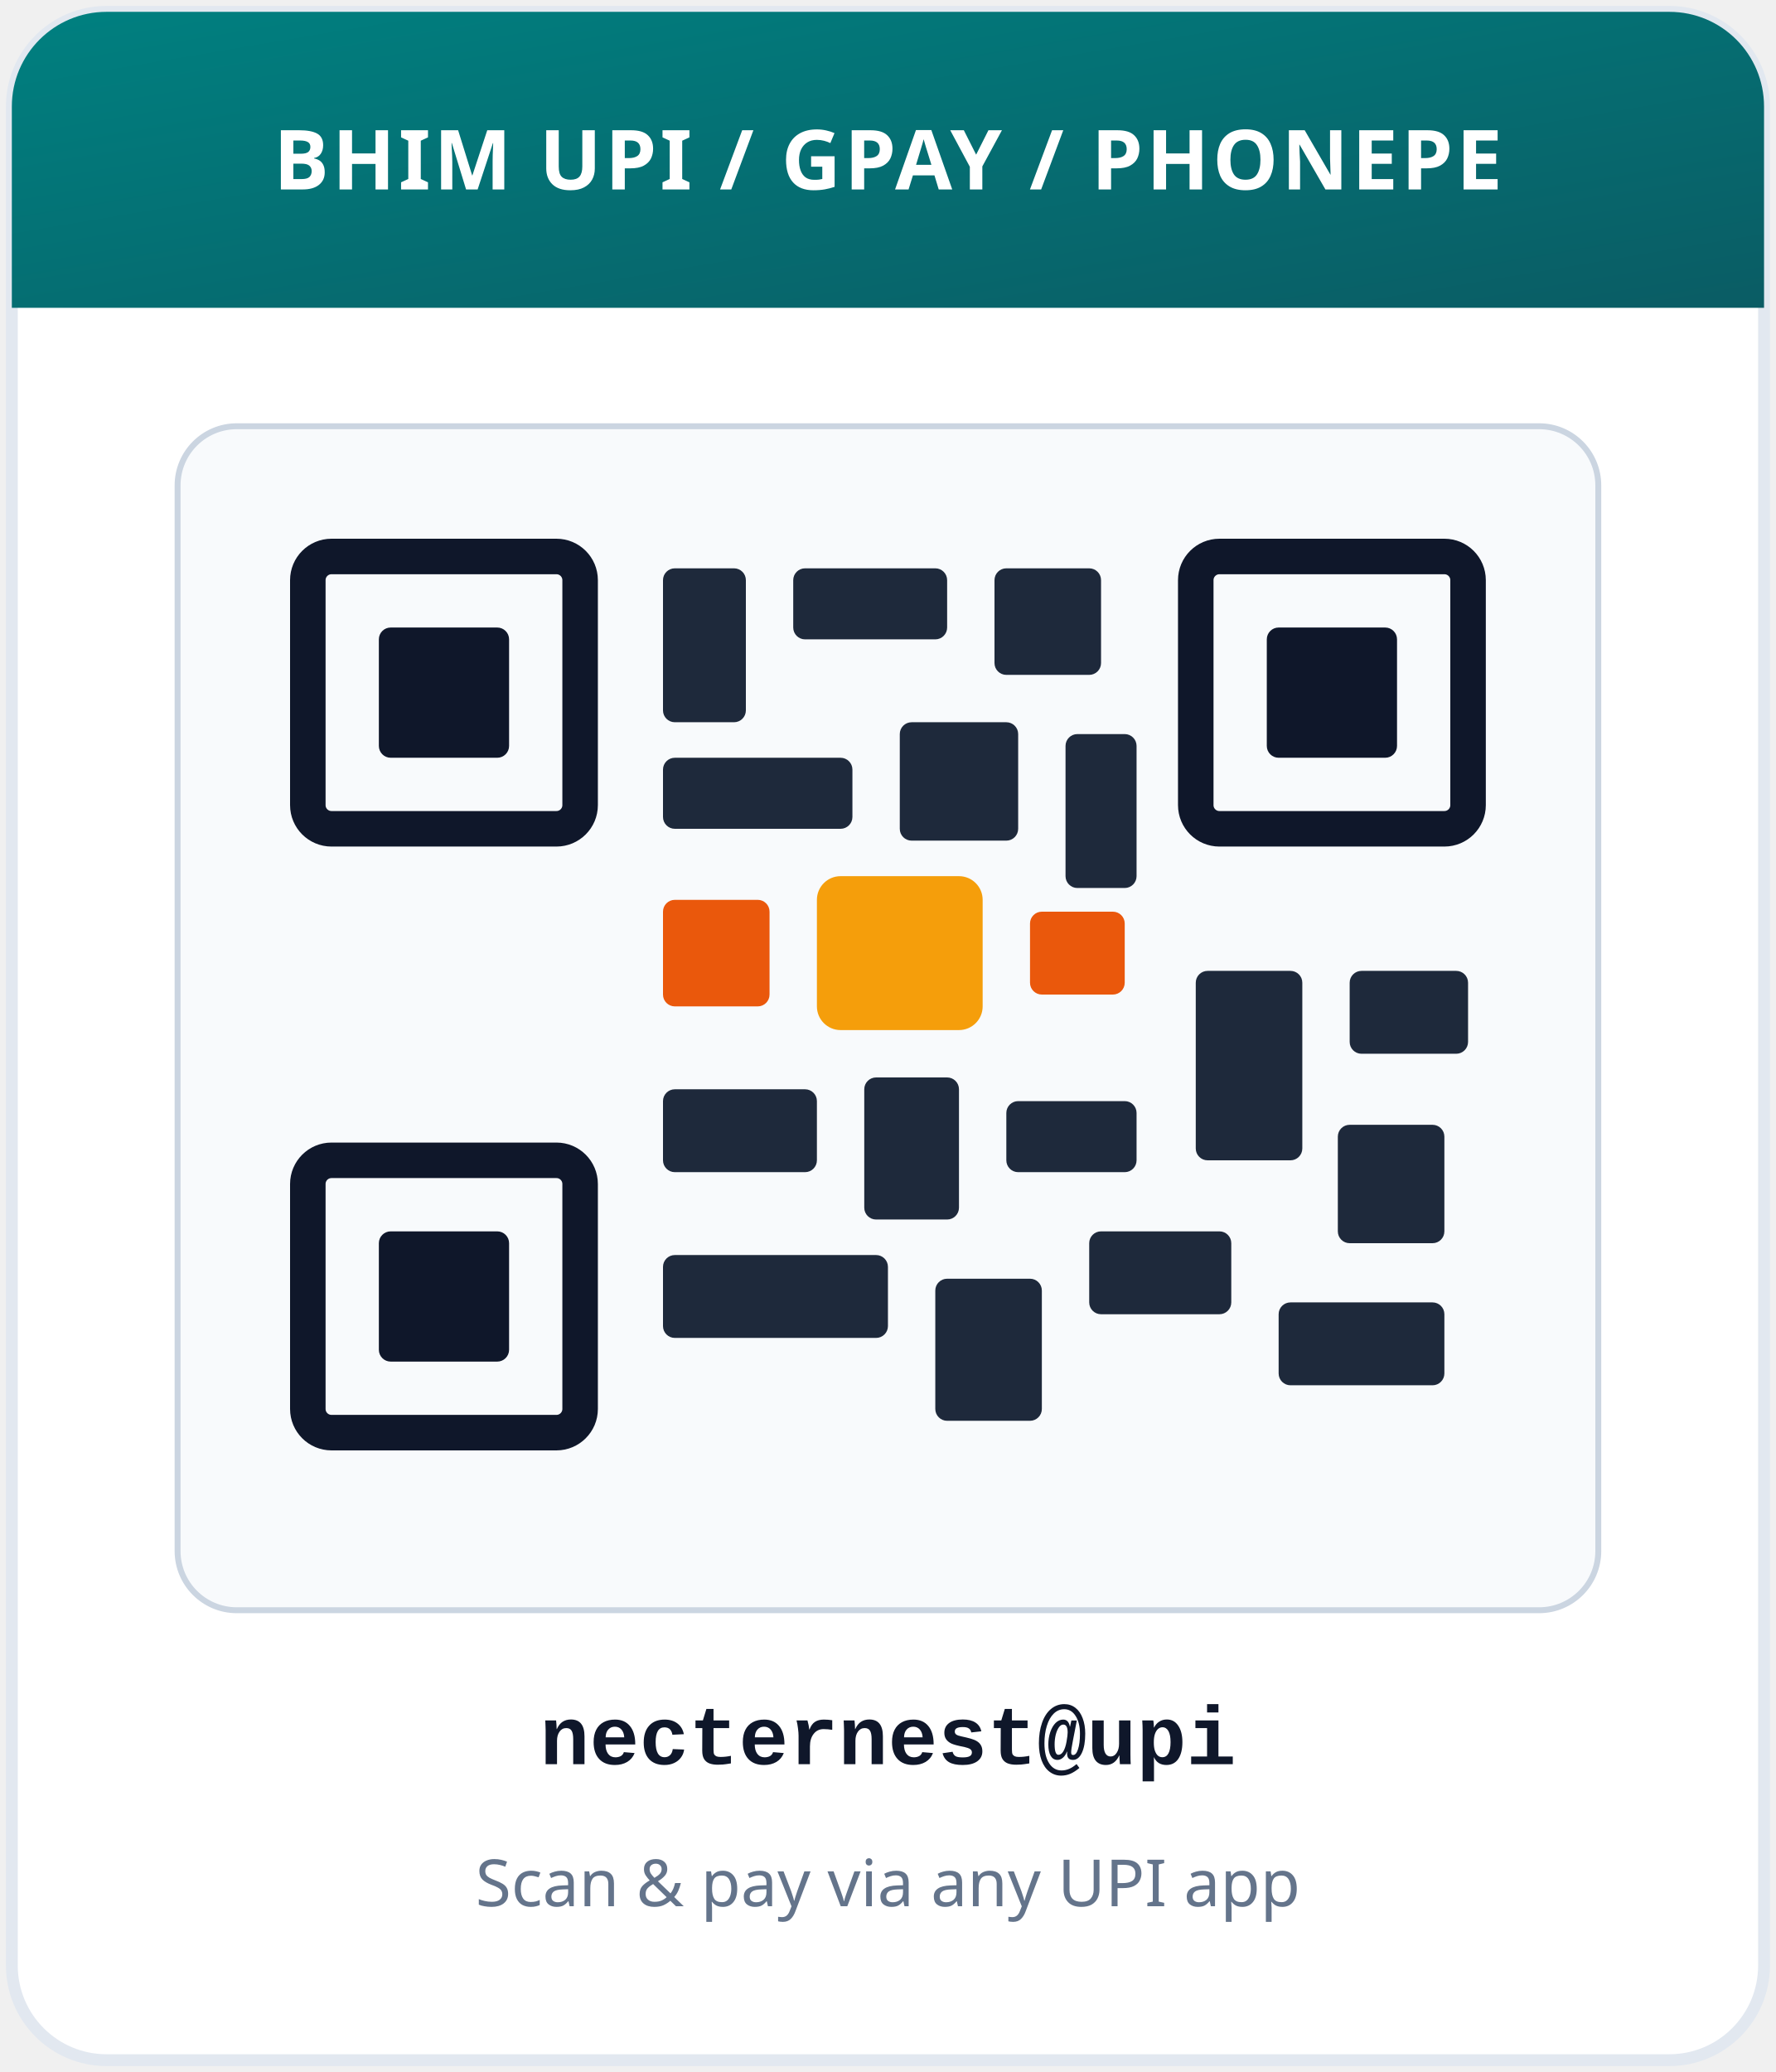
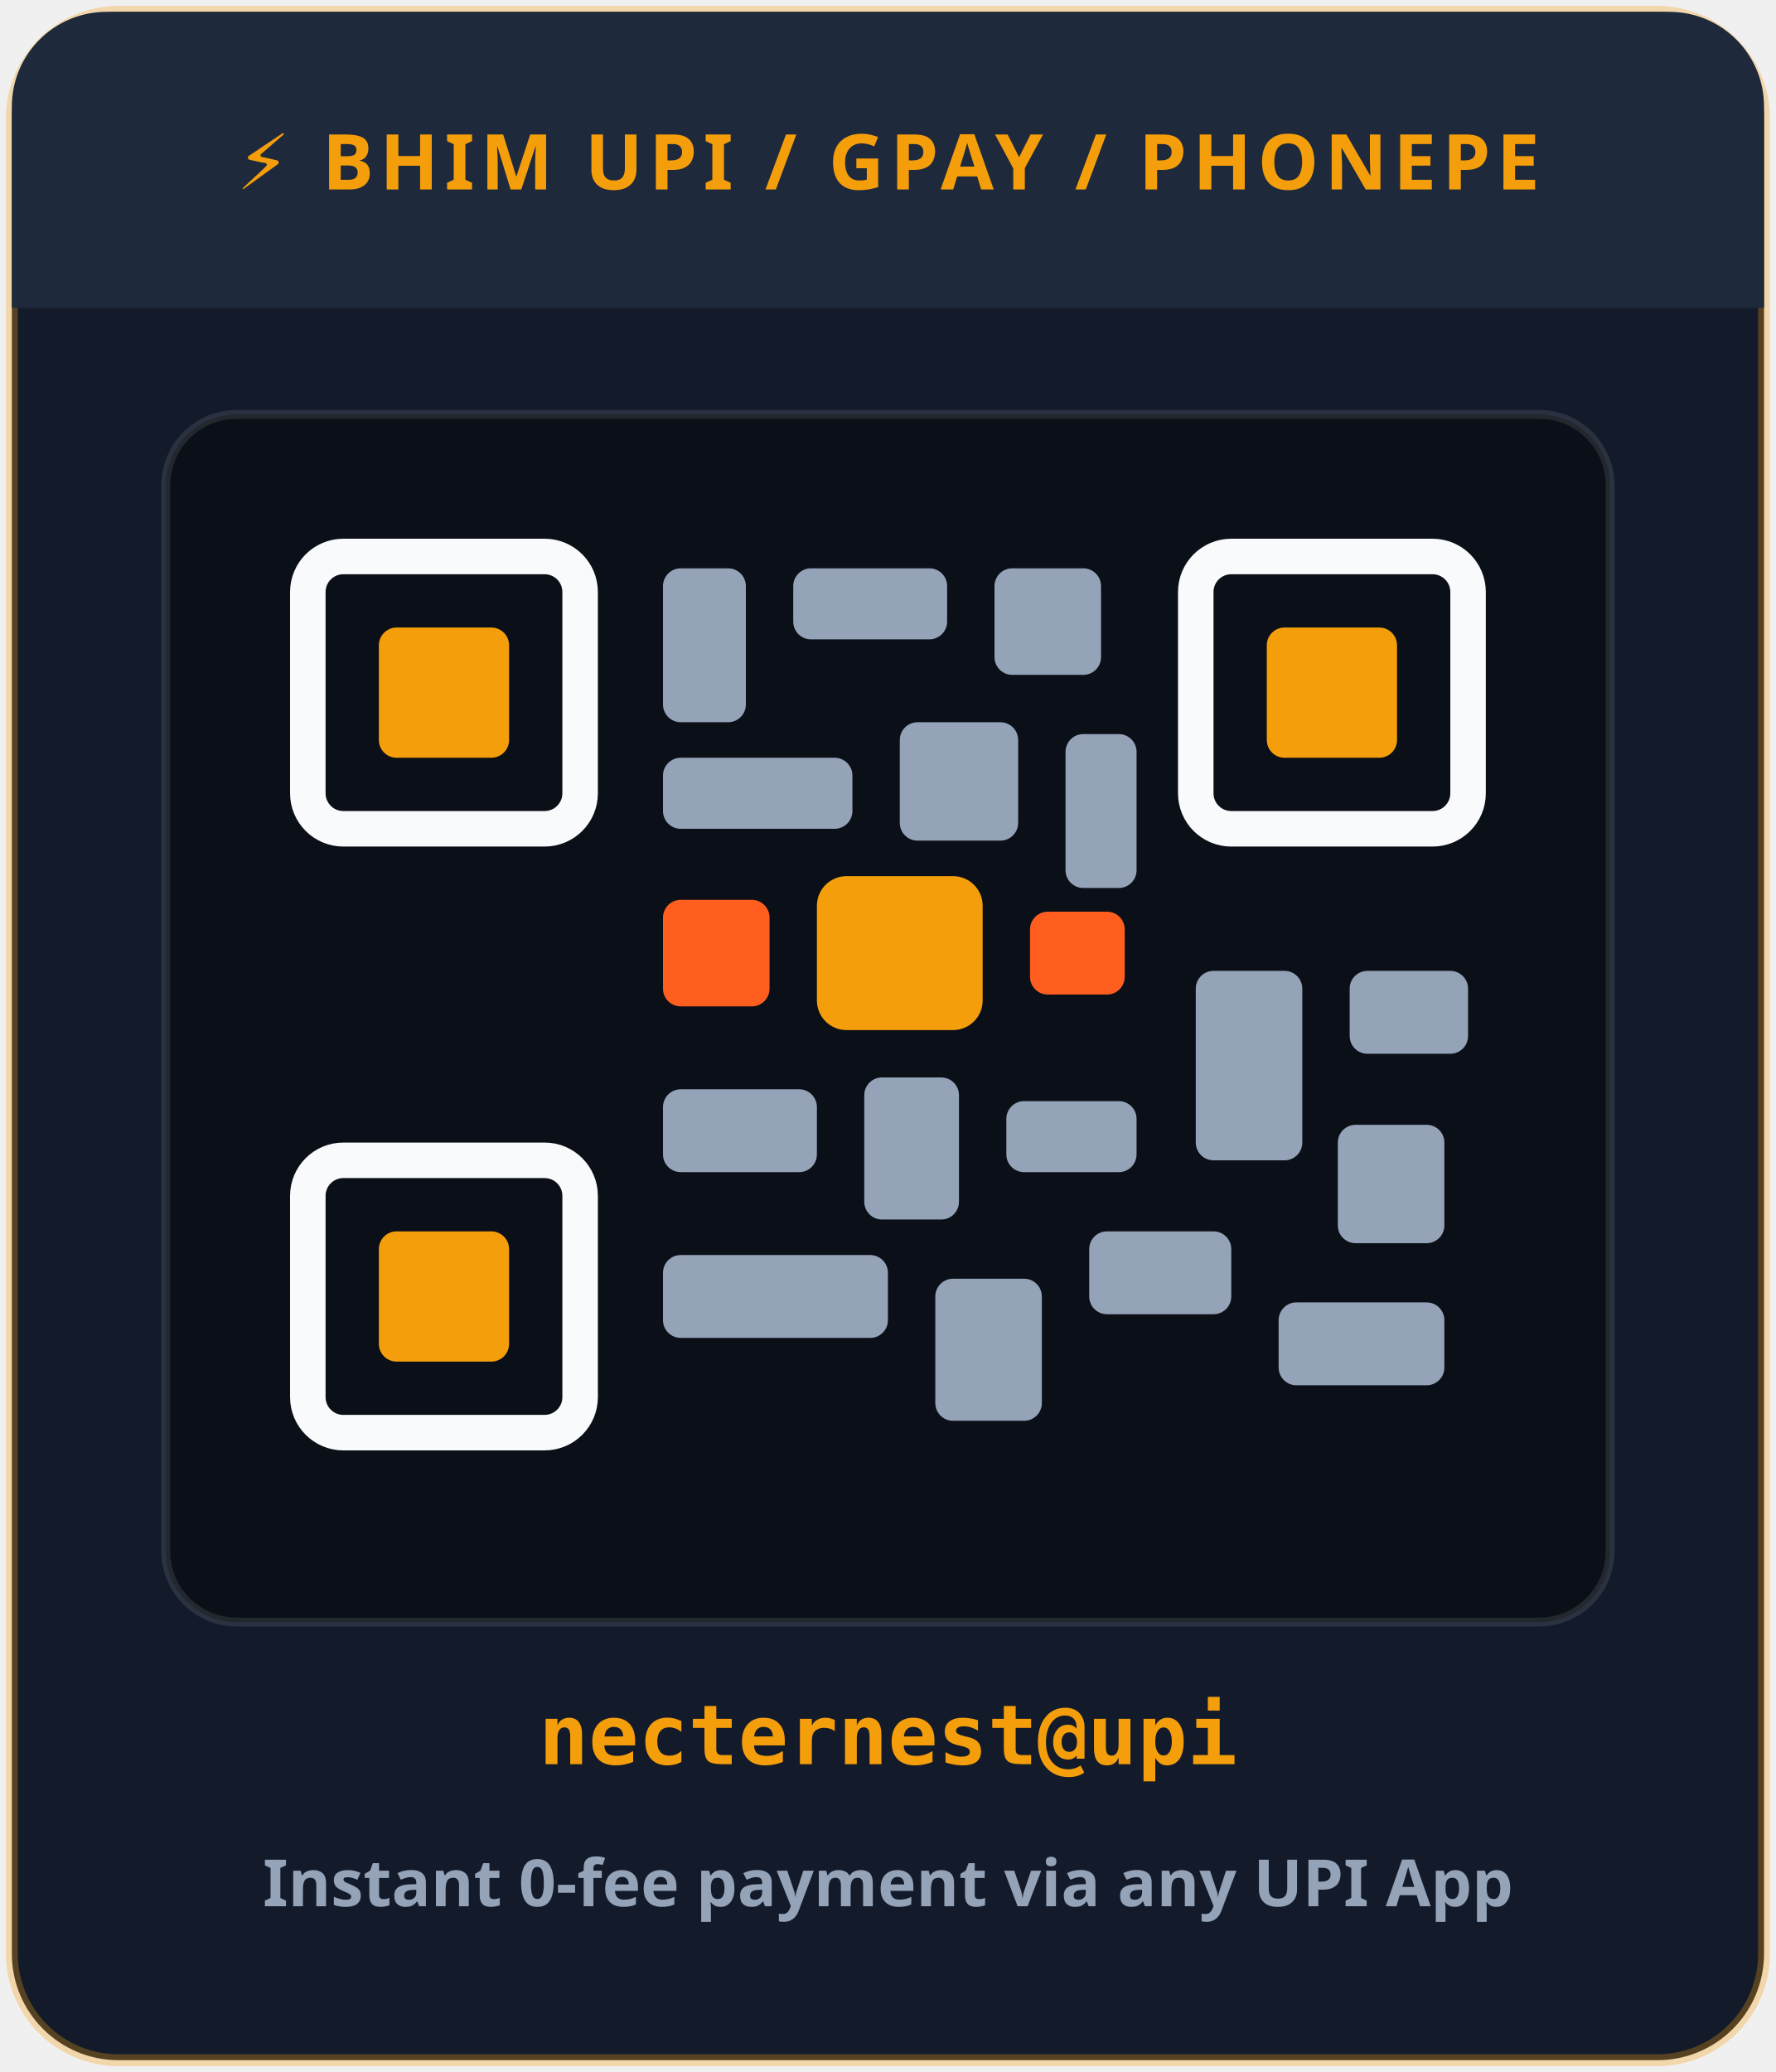
<svg xmlns="http://www.w3.org/2000/svg" viewBox="0 0 300 350" width="300" height="350">
  <defs>
-     <linearGradient id="bhimGrad" x1="0%" y1="0%" x2="100%" y2="100%">
-       <stop offset="0%" stop-color="#008080" />
-       <stop offset="100%" stop-color="#0A5C64" />
+     <linearGradient id="qrNeonGrad" x1="0%" y1="0%" x2="100%" y2="100%">
+       <stop offset="0%" stop-color="#F59E0B" />
+       <stop offset="100%" stop-color="#FF5E1E" />
    </linearGradient>
  </defs>
-   <rect x="2" y="2" width="296" height="346" rx="16" fill="#FFFFFF" stroke="#E2E8F0" stroke-width="2" />
-   <path d="M2 18 C2 9.16 9.16 2 18 2 L282 2 C290.84 2 298 9.16 298 18 L298 52 L2 52 Z" fill="url(#bhimGrad)" />
-   <text x="150" y="32" font-family="system-ui, sans-serif" font-size="14" font-weight="700" fill="#FFFFFF" text-anchor="middle" letter-spacing="0.5">BHIM UPI / GPAY / PHONEPE</text>
-   <rect x="30" y="72" width="240" height="200" rx="10" fill="#F8FAFC" stroke="#CBD5E1" stroke-width="1" />
-   <rect x="52" y="94" width="46" height="46" fill="none" stroke="#0F172A" stroke-width="6" rx="4" />
-   <rect x="64" y="106" width="22" height="22" fill="#0F172A" rx="2" />
-   <rect x="202" y="94" width="46" height="46" fill="none" stroke="#0F172A" stroke-width="6" rx="4" />
-   <rect x="214" y="106" width="22" height="22" fill="#0F172A" rx="2" />
-   <rect x="52" y="196" width="46" height="46" fill="none" stroke="#0F172A" stroke-width="6" rx="4" />
-   <rect x="64" y="208" width="22" height="22" fill="#0F172A" rx="2" />
-   <g fill="#1E293B">
-     <rect x="112" y="96" width="14" height="26" rx="2" />
-     <rect x="134" y="96" width="26" height="12" rx="2" />
-     <rect x="168" y="96" width="18" height="18" rx="2" />
-     <rect x="112" y="128" width="32" height="12" rx="2" />
-     <rect x="152" y="122" width="20" height="20" rx="2" />
-     <rect x="180" y="124" width="12" height="26" rx="2" />
-     <rect x="112" y="152" width="18" height="18" rx="2" fill="#EA580C" />
-     <rect x="138" y="148" width="28" height="26" rx="4" fill="#F59E0B" />
-     <rect x="174" y="154" width="16" height="14" rx="2" fill="#EA580C" />
-     <rect x="112" y="184" width="26" height="14" rx="2" />
-     <rect x="146" y="182" width="16" height="24" rx="2" />
-     <rect x="170" y="186" width="22" height="12" rx="2" />
-     <rect x="202" y="164" width="18" height="32" rx="2" />
-     <rect x="228" y="164" width="20" height="14" rx="2" />
-     <rect x="226" y="190" width="18" height="20" rx="2" />
-     <rect x="112" y="212" width="38" height="14" rx="2" />
-     <rect x="158" y="216" width="18" height="24" rx="2" />
-     <rect x="184" y="208" width="24" height="14" rx="2" />
-     <rect x="216" y="220" width="28" height="14" rx="2" />
+   <rect x="2" y="2" width="296" height="346" rx="18" fill="#131B2B" stroke="rgba(245, 158, 11, 0.3)" stroke-width="2" />
+   <path d="M2 18 C2 9.16 9.16 2 18 2 L282 2 C290.84 2 298 9.16 298 18 L298 52 L2 52 Z" fill="#1E293B" />
+   <text x="150" y="32" font-family="'Outfit', sans-serif" font-size="13" font-weight="800" fill="#F59E0B" text-anchor="middle" letter-spacing="1">⚡ BHIM UPI / GPAY / PHONEPE</text>
+   <rect x="28" y="70" width="244" height="204" rx="12" fill="#0B0F17" stroke="rgba(255, 255, 255, 0.1)" stroke-width="1.5" />
+   <rect x="52" y="94" width="46" height="46" fill="none" stroke="#F8FAFC" stroke-width="6" rx="6" />
+   <rect x="64" y="106" width="22" height="22" fill="#F59E0B" rx="3" />
+   <rect x="202" y="94" width="46" height="46" fill="none" stroke="#F8FAFC" stroke-width="6" rx="6" />
+   <rect x="214" y="106" width="22" height="22" fill="#F59E0B" rx="3" />
+   <rect x="52" y="196" width="46" height="46" fill="none" stroke="#F8FAFC" stroke-width="6" rx="6" />
+   <rect x="64" y="208" width="22" height="22" fill="#F59E0B" rx="3" />
+   <g fill="#94A3B8">
+     <rect x="112" y="96" width="14" height="26" rx="3" />
+     <rect x="134" y="96" width="26" height="12" rx="3" />
+     <rect x="168" y="96" width="18" height="18" rx="3" />
+     <rect x="112" y="128" width="32" height="12" rx="3" />
+     <rect x="152" y="122" width="20" height="20" rx="3" />
+     <rect x="180" y="124" width="12" height="26" rx="3" />
+     <rect x="112" y="152" width="18" height="18" rx="3" fill="#FF5E1E" />
+     <rect x="138" y="148" width="28" height="26" rx="5" fill="#F59E0B" />
+     <rect x="174" y="154" width="16" height="14" rx="3" fill="#FF5E1E" />
+     <rect x="112" y="184" width="26" height="14" rx="3" />
+     <rect x="146" y="182" width="16" height="24" rx="3" />
+     <rect x="170" y="186" width="22" height="12" rx="3" />
+     <rect x="202" y="164" width="18" height="32" rx="3" />
+     <rect x="228" y="164" width="20" height="14" rx="3" />
+     <rect x="226" y="190" width="18" height="20" rx="3" />
+     <rect x="112" y="212" width="38" height="14" rx="3" />
+     <rect x="158" y="216" width="18" height="24" rx="3" />
+     <rect x="184" y="208" width="24" height="14" rx="3" />
+     <rect x="216" y="220" width="28" height="14" rx="3" />
  </g>
-   <text x="150" y="298" font-family="'Courier New', monospace" font-size="14" font-weight="700" fill="#0F172A" text-anchor="middle">necternest@upi</text>
-   <text x="150" y="322" font-family="system-ui, sans-serif" font-size="11" font-weight="500" fill="#64748B" text-anchor="middle">Scan &amp; pay via any UPI app</text>
+   <text x="150" y="298" font-family="'Space Grotesk', monospace" font-size="14" font-weight="800" fill="#F59E0B" text-anchor="middle">necternest@upi</text>
+   <text x="150" y="322" font-family="'Plus Jakarta Sans', sans-serif" font-size="11" font-weight="600" fill="#94A3B8" text-anchor="middle">Instant 0-fee payment via any UPI App</text>
</svg>
